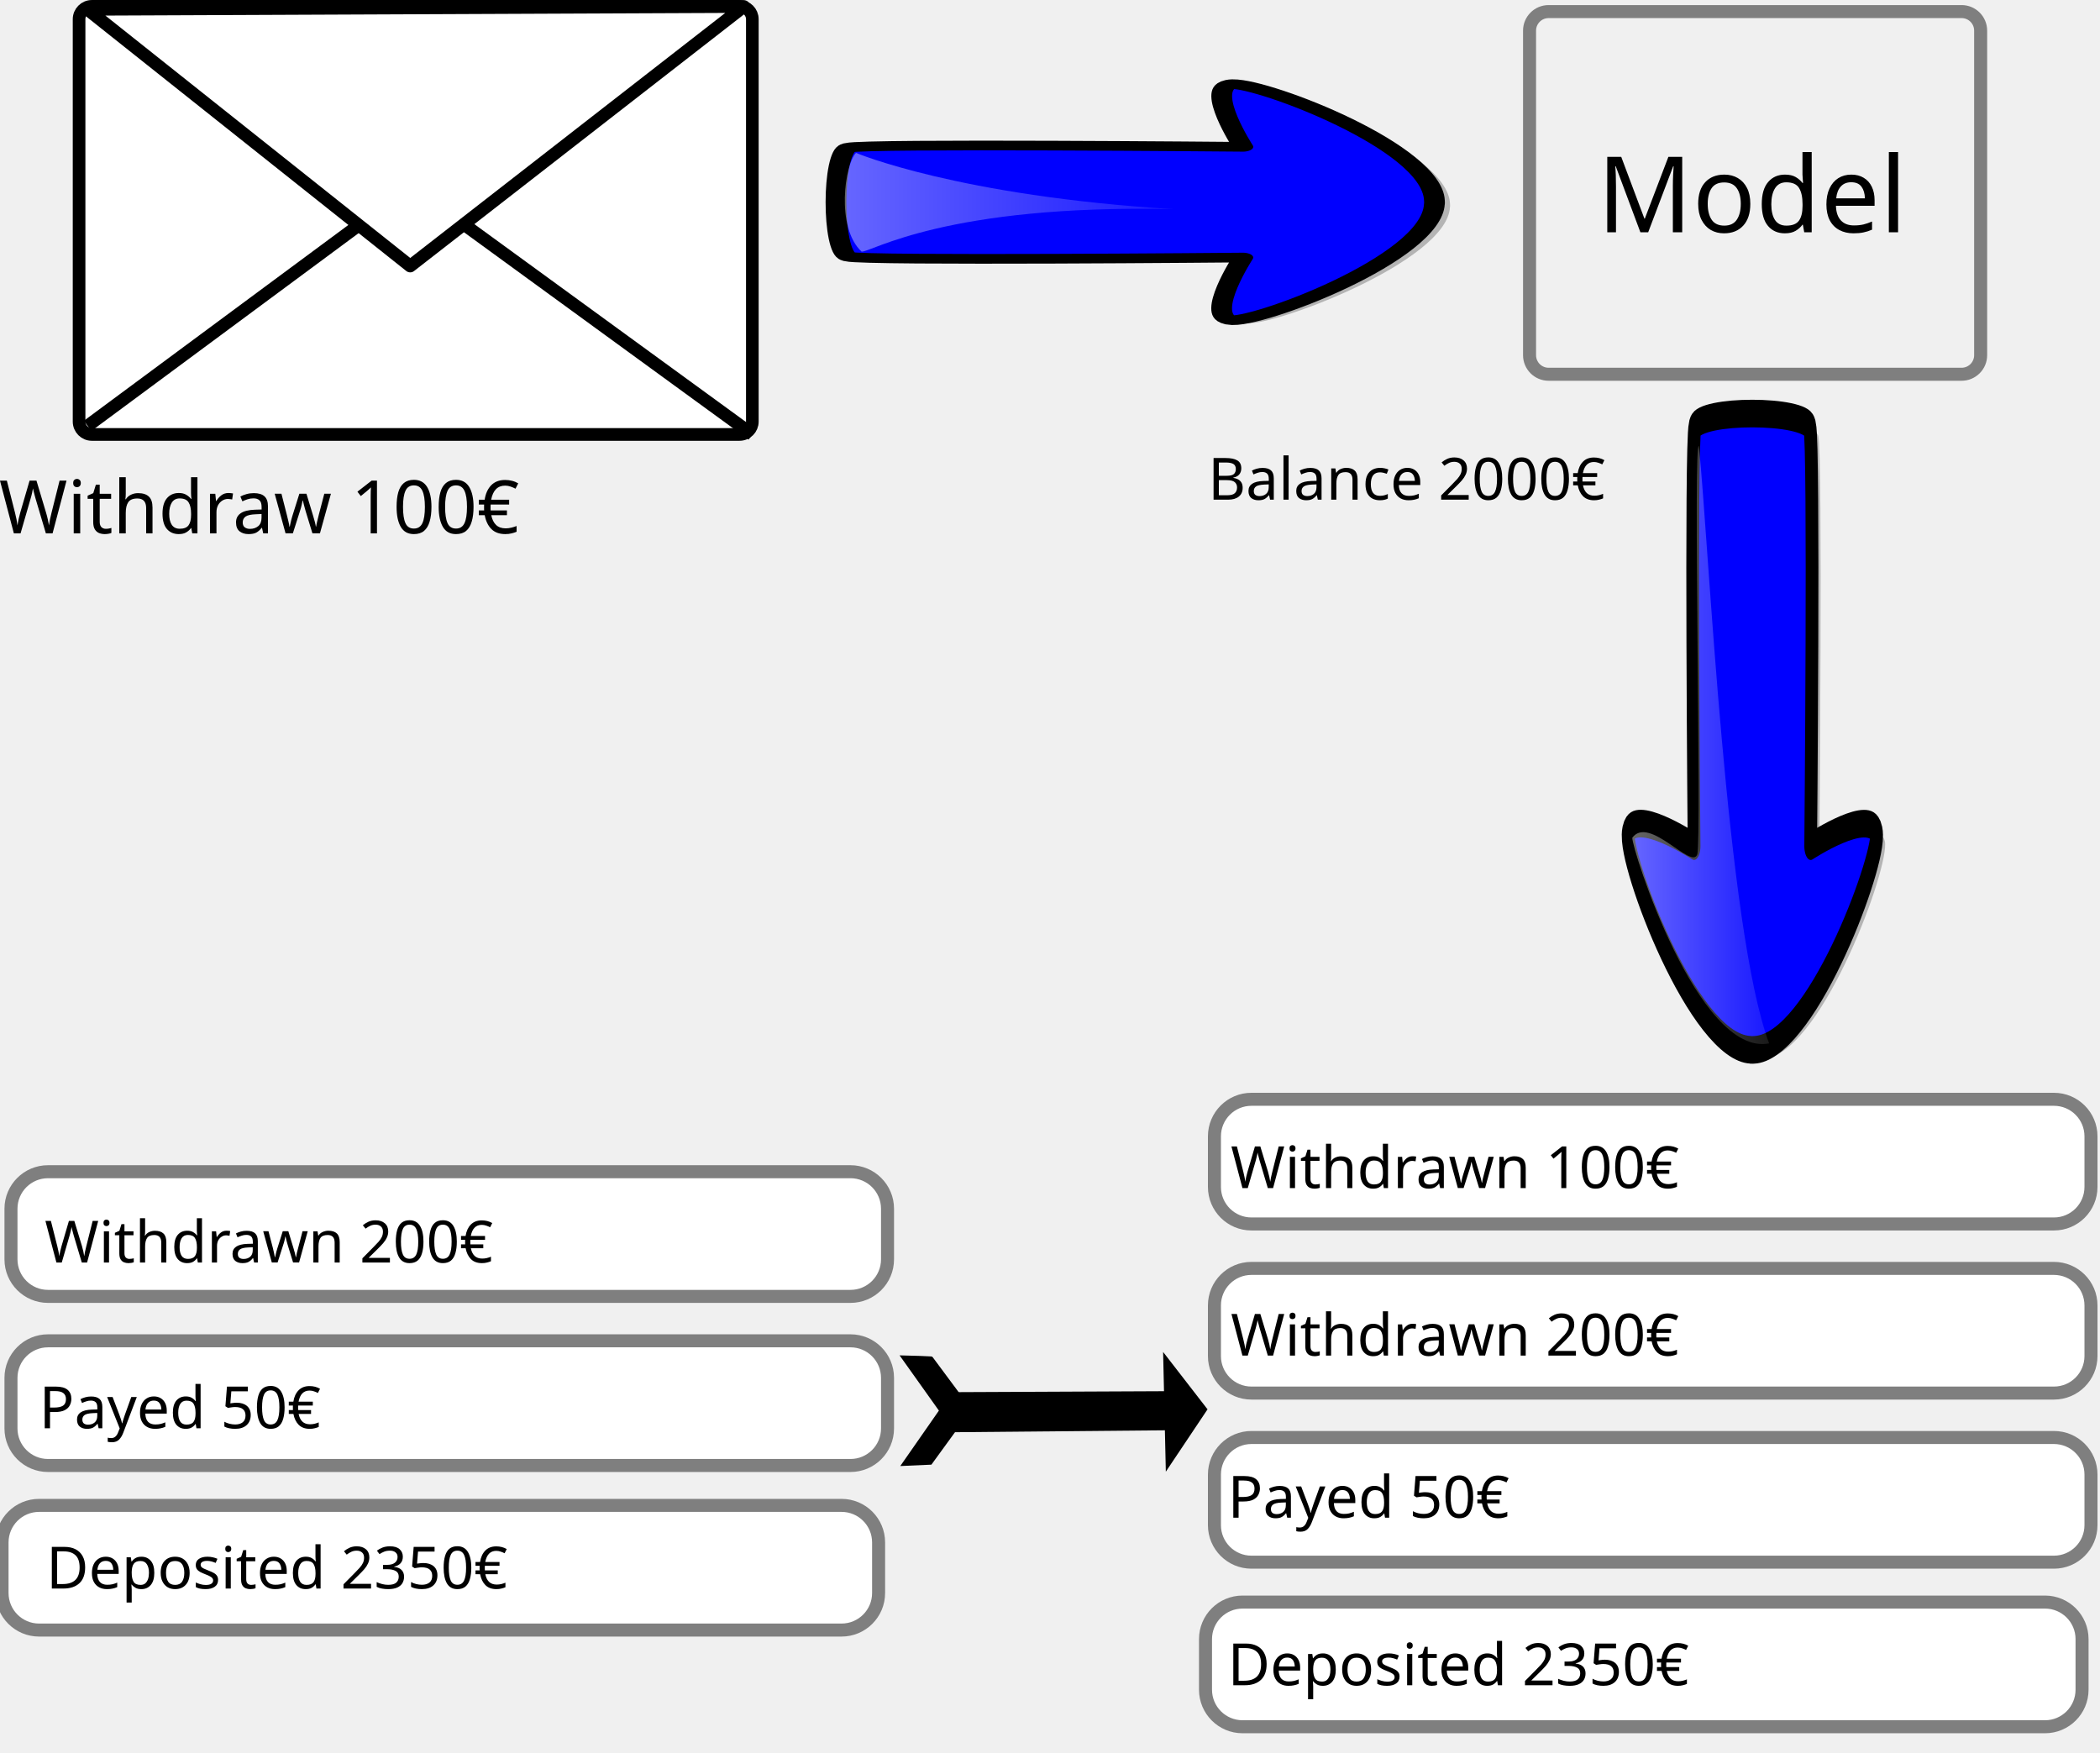
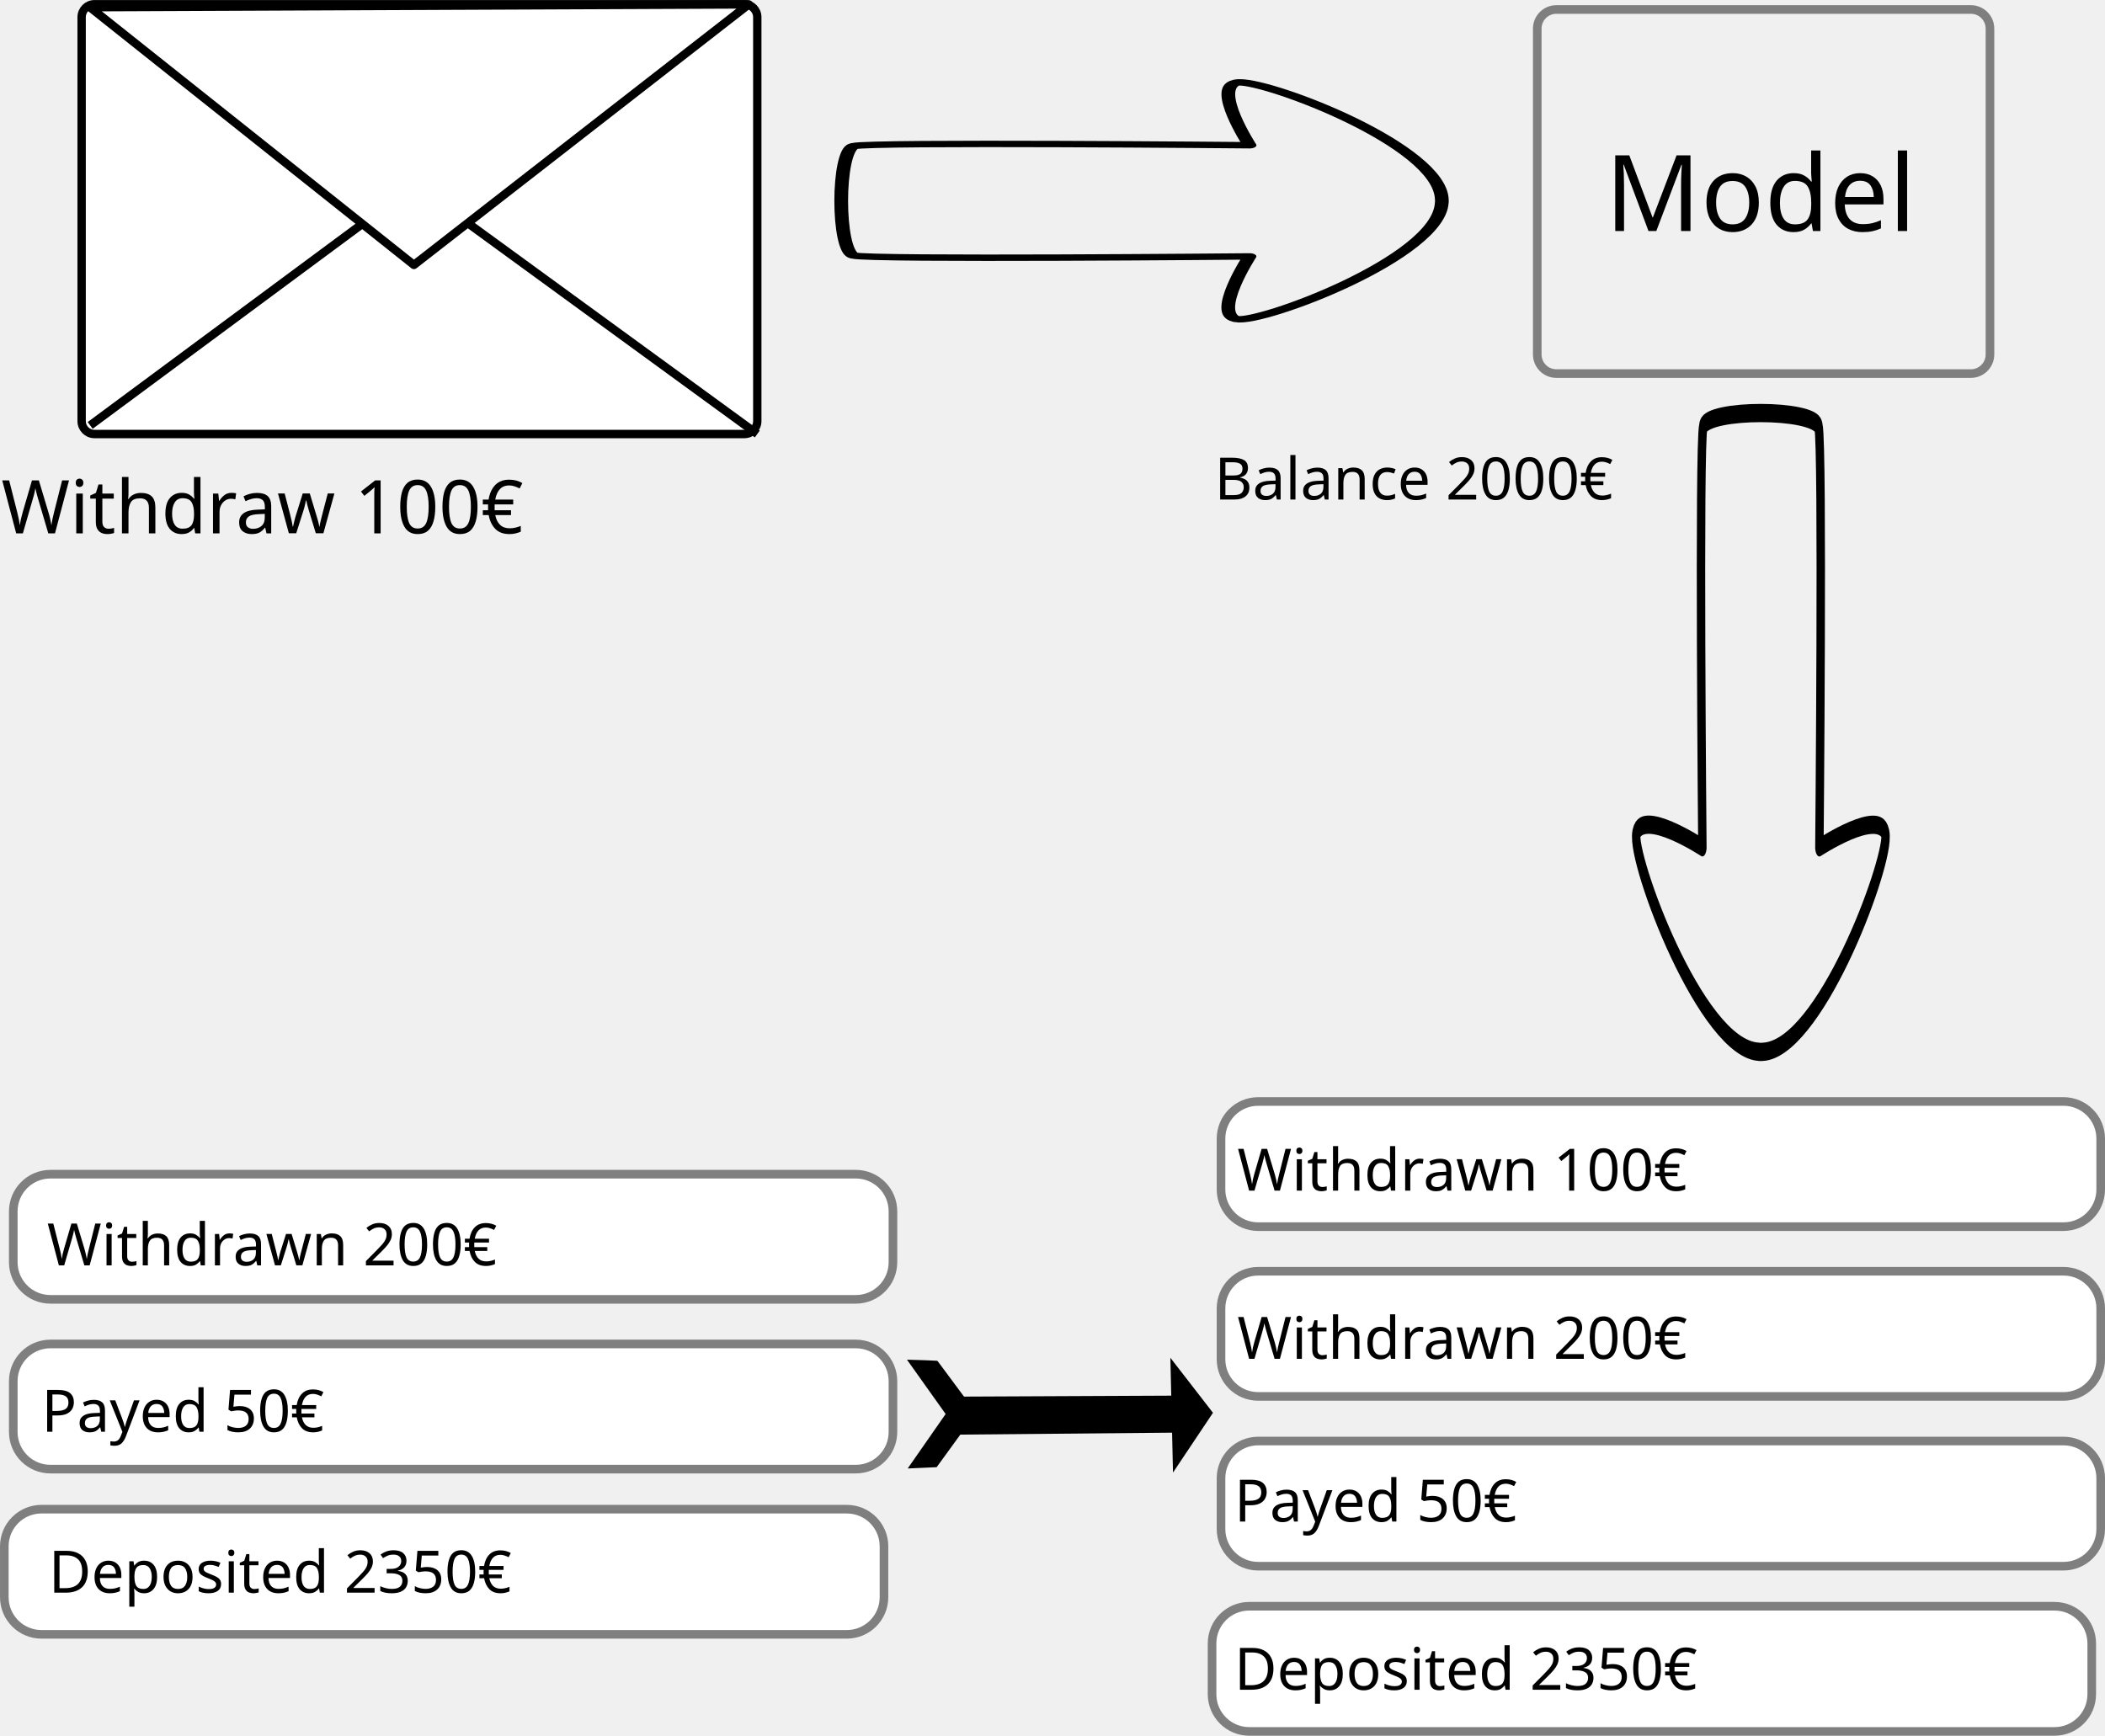
- <svg xmlns="http://www.w3.org/2000/svg" xmlns:xlink="http://www.w3.org/1999/xlink" width="504.174" height="420.686" id="svg5469" version="1.1">
+ <svg xmlns="http://www.w3.org/2000/svg" xmlns:xlink="http://www.w3.org/1999/xlink" width="764.188" height="630.207" id="svg5469" version="1.1">
  <defs id="defs5471">
    <linearGradient y2="0.461" y1="0.461" xlink:href="#linearGradient650" x2="1.167" x1="1.222" spreadMethod="repeat" id="linearGradient654" gradientUnits="objectBoundingBox" />
    <linearGradient y2="0.539" y1="0.531" xlink:href="#linearGradient650" x2="1.167" x1="1" spreadMethod="repeat" id="linearGradient653" gradientUnits="objectBoundingBox" />
    <linearGradient id="linearGradient650">
      <stop style="stop-color:#000;stop-opacity:1;" offset="0" id="stop651" />
      <stop style="stop-color:#fff;stop-opacity:1;" offset="1" id="stop652" />
    </linearGradient>
    <linearGradient xlink:href="#linearGradient900" id="linearGradient907" />
    <linearGradient xlink:href="#linearGradient900" id="linearGradient906" />
    <linearGradient xlink:href="#linearGradient900" id="linearGradient905" />
    <linearGradient xlink:href="#linearGradient900" id="linearGradient904" />
    <linearGradient xlink:href="#linearGradient900" id="linearGradient903" />
    <linearGradient id="linearGradient900">
      <stop style="stop-color:#000;stop-opacity:1;" offset="0" id="stop901" />
      <stop style="stop-color:#fff;stop-opacity:1;" offset="1" id="stop902" />
    </linearGradient>
    <linearGradient xlink:href="#linearGradient834-1" id="linearGradient837-4" gradientTransform="scale(0.7043597,1.419729)" x1="112.419" y1="39.276" x2="405.771" y2="39.276" gradientUnits="userSpaceOnUse" />
    <linearGradient id="linearGradient834-1">
      <stop style="stop-color:#ffffff;stop-opacity:0.4;" offset="0" id="stop835-5" />
      <stop style="stop-color:#ffffff;stop-opacity:0.1;" offset="1" id="stop836-8" />
    </linearGradient>
-     <linearGradient y2="39.276" x2="405.771" y1="39.276" x1="112.419" gradientTransform="scale(0.7043597,1.419729)" gradientUnits="userSpaceOnUse" id="linearGradient7556" xlink:href="#linearGradient834-1" />
    <linearGradient xlink:href="#linearGradient834" id="linearGradient837" gradientTransform="scale(1.246039,0.802543)" x1="36.459" y1="219.687" x2="232.141" y2="219.687" gradientUnits="userSpaceOnUse" />
    <linearGradient id="linearGradient834">
      <stop style="stop-color:#ffffff;stop-opacity:0.4;" offset="0" id="stop835" />
      <stop style="stop-color:#ffffff;stop-opacity:0.1;" offset="1" id="stop836" />
    </linearGradient>
-     <linearGradient y2="219.687" x2="232.141" y1="219.687" x1="36.459" gradientTransform="scale(1.246039,0.802543)" gradientUnits="userSpaceOnUse" id="linearGradient7599" xlink:href="#linearGradient834" />
  </defs>
-   <g id="layer1" transform="translate(95.0181,-140.4726)">
-     <rect y="143.253" x="272.201" width="108.301" style="fill:none;fill-opacity:1;fill-rule:evenodd;stroke:#7f7f7f;stroke-width:3.125;stroke-linejoin:round;stroke-opacity:1;stroke-dasharray:none" rx="4.577" id="rect839" height="87.077" />
-     <g id="layer1-8" transform="matrix(1.261628,0,0,1.267507,-114.1785,77.32523)">
+   <g id="layer1" transform="translate(96.09375,73.58246)">
+     <rect y="-70.142" x="461.986" width="164.348" style="fill:none;stroke:#7f7f7f;stroke-width:3.125;stroke-linejoin:round;stroke-opacity:1;stroke-dasharray:none" rx="6.945" id="rect839" height="132.2" />
+     <g id="layer1-8" transform="matrix(1.914535,0,0,1.924326,-124.3491,-170.2329)">
      <g transform="matrix(0.810875,0,0,0.810875,5.90968,-403.3576)" id="g2423">
-         <rect y="560.362" x="30" width="158" style="fill:#ffffff;fill-opacity:1;stroke:#000000;stroke-width:2.965;stroke-linecap:round;stroke-linejoin:round;stroke-miterlimit:4;stroke-opacity:1;stroke-dasharray:none;stroke-dashoffset:0" ry="3" rx="3" id="rect2398" height="100" />
-         <path style="fill:none;stroke:#000000;stroke-width:2.965;stroke-linecap:butt;stroke-linejoin:round;stroke-miterlimit:4;stroke-opacity:1;stroke-dasharray:none" id="path2400" d="m 32,658.362 76,-56 80,58" />
-         <path style="fill:#ffffff;fill-opacity:1;fill-rule:evenodd;stroke:#000000;stroke-width:2.965;stroke-linecap:butt;stroke-linejoin:round;stroke-miterlimit:4;stroke-opacity:1;stroke-dasharray:none" id="path2402" d="M 31.935,561.05 107.704,621.018 186,560.395 31.935,561.05 z" />
+         <rect y="560.362" x="30" width="158" style="fill:#ffffff;fill-opacity:1;stroke:#000000;stroke-width:1.954;stroke-linecap:round;stroke-linejoin:round;stroke-miterlimit:4;stroke-opacity:1;stroke-dasharray:none;stroke-dashoffset:0" ry="3" rx="3" id="rect2398" height="100" />
+         <path style="fill:none;stroke:#000000;stroke-width:1.954;stroke-linecap:butt;stroke-linejoin:round;stroke-miterlimit:4;stroke-opacity:1;stroke-dasharray:none" id="path2400" d="m 32,658.362 76,-56 80,58" />
+         <path style="fill:#ffffff;fill-opacity:1;fill-rule:evenodd;stroke:#000000;stroke-width:1.954;stroke-linecap:butt;stroke-linejoin:round;stroke-miterlimit:4;stroke-opacity:1;stroke-dasharray:none" id="path2402" d="M 31.935,561.05 107.704,621.018 186,560.395 31.935,561.05 z" />
      </g>
    </g>
-     <text xml:space="preserve" style="font-size:25.291px;font-style:normal;font-variant:normal;font-weight:normal;font-stretch:normal;line-height:125%;letter-spacing:0px;word-spacing:0px;fill:#000000;fill-opacity:1;stroke:none;font-family:Kedage;-inkscape-font-specification:Kedage" x="289.087" y="195.786" id="text6439" transform="scale(0.9976783,1.002327)">
-       <tspan id="tspan6441" x="289.087" y="195.786">Model</tspan>
+     <text xml:space="preserve" style="font-size:38.388px;font-style:normal;font-variant:normal;font-weight:normal;font-stretch:normal;line-height:125%;letter-spacing:0px;word-spacing:0px;fill:#000000;fill-opacity:1;stroke:none;font-family:Kedage;-inkscape-font-specification:Kedage" x="487.835" y="10.28" id="text6439" transform="scale(0.9974526,1.002554)">
+       <tspan id="tspan6441" x="487.835" y="10.28">Model</tspan>
    </text>
-     <text xml:space="preserve" style="font-size:12.646px;font-style:normal;font-variant:normal;font-weight:normal;font-stretch:normal;line-height:125%;letter-spacing:0px;word-spacing:0px;fill:#000000;fill-opacity:1;stroke:none;font-family:Kedage;-inkscape-font-specification:Kedage" x="-95.464" y="267.912" id="text6443" transform="scale(0.9976783,1.002327)">
-       <tspan id="tspan6445" x="-95.464" y="267.912" style="font-size:17.704px;font-style:normal;font-variant:normal;font-weight:normal;font-stretch:normal;font-family:Verdana;-inkscape-font-specification:Verdana">Withdraw 100€</tspan>
+     <text xml:space="preserve" style="font-size:19.194px;font-style:normal;font-variant:normal;font-weight:normal;font-stretch:normal;line-height:125%;letter-spacing:0px;word-spacing:0px;fill:#000000;fill-opacity:1;stroke:none;font-family:Kedage;-inkscape-font-specification:Kedage" x="-95.857" y="119.757" id="text6443" transform="scale(0.9974526,1.002554)">
+       <tspan id="tspan6445" x="-95.857" y="119.757" style="font-size:26.872px;font-style:normal;font-variant:normal;font-weight:normal;font-stretch:normal;font-family:Verdana;-inkscape-font-specification:Verdana">Withdraw 100€</tspan>
    </text>
    <text xml:space="preserve" style="font-size:10px;font-style:normal;font-variant:normal;font-weight:normal;font-stretch:normal;line-height:125%;letter-spacing:0px;word-spacing:0px;fill:#000000;fill-opacity:1;stroke:none;font-family:Kedage;-inkscape-font-specification:Kedage" x="53.571" y="320.773" id="text6551" transform="translate(4.523429,132.4536)">
      <tspan id="tspan6553" x="53.571" y="320.773" />
    </text>
-     <g transform="matrix(0.1688385,0,0,0.2322495,116.453,424.6029)" id="g652">
-       <path transform="matrix(0.909639,0,0,1,39.7323,0)" style="fill:#000000;fill-opacity:1;fill-rule:evenodd;stroke:#000000;stroke-width:5.05pt;stroke-linecap:butt;stroke-linejoin:miter;stroke-opacity:1" id="path648" d="m 68.249,219.171 371.455,-1.119 0,33.566 -371.455,2.237 0,-34.684 z" />
-       <path style="fill:#000000;fill-opacity:1;fill-rule:evenodd;stroke:#000000;stroke-width:5.05pt;stroke-linecap:butt;stroke-linejoin:miter;stroke-opacity:1" id="path649" d="m 405.02,182.249 54.823,51.467 -51.466,55.942 -3.357,-107.409 z" />
-       <path style="fill:#000000;fill-opacity:1;fill-rule:evenodd;stroke:#000000;stroke-width:5.05pt;stroke-linecap:butt;stroke-linejoin:miter;stroke-opacity:1" id="path650" d="m 34.684,181.13 52.586,53.705 -51.467,53.704 34.684,-1.119 53.704,-53.704 -52.585,-51.467 c 1.119,0 -33.565,-1.119 -36.922,-1.119 z" />
+     <g transform="matrix(0.2562143,0,0,0.3526007,225.6369,357.0035)" id="g652">
+       <path transform="matrix(0.909639,0,0,1,39.7323,0)" style="fill:#000000;fill-opacity:1;fill-rule:evenodd;stroke:#000000;stroke-width:3.327pt;stroke-linecap:butt;stroke-linejoin:miter;stroke-opacity:1" id="path648" d="m 68.249,219.171 371.455,-1.119 0,33.566 -371.455,2.237 0,-34.684 z" />
+       <path style="fill:#000000;fill-opacity:1;fill-rule:evenodd;stroke:#000000;stroke-width:3.327pt;stroke-linecap:butt;stroke-linejoin:miter;stroke-opacity:1" id="path649" d="m 405.02,182.249 54.823,51.467 -51.466,55.942 -3.357,-107.409 z" />
+       <path style="fill:#000000;fill-opacity:1;fill-rule:evenodd;stroke:#000000;stroke-width:3.327pt;stroke-linecap:butt;stroke-linejoin:miter;stroke-opacity:1" id="path650" d="m 34.684,181.13 52.586,53.705 -51.467,53.704 34.684,-1.119 53.704,-53.704 -52.585,-51.467 c 1.119,0 -33.565,-1.119 -36.922,-1.119 z" />
    </g>
    <flowRoot xml:space="preserve" id="flowRoot6693" style="font-size:10px;font-style:normal;font-variant:normal;font-weight:normal;font-stretch:normal;line-height:125%;letter-spacing:0px;word-spacing:0px;fill:#000000;fill-opacity:1;stroke:none;font-family:Kedage;-inkscape-font-specification:Kedage">
      <flowRegion id="flowRegion6695">
        <rect id="rect6697" width="255.714" height="77.143" x="261.429" y="384.345" />
      </flowRegion>
      <flowPara id="flowPara6699" />
    </flowRoot>
-     <rect y="421.793" x="-92.383" width="210.444" style="fill:#ffffff;fill-opacity:1;fill-rule:evenodd;stroke:#7f7f7f;stroke-width:3.125;stroke-linejoin:round;stroke-opacity:1;stroke-dasharray:none" rx="8.893" id="rect839-3-6" height="29.934" />
-     <text xml:space="preserve" style="font-size:14px;font-style:normal;font-variant:normal;font-weight:normal;font-stretch:normal;line-height:125%;letter-spacing:0px;word-spacing:0px;fill:#000000;fill-opacity:1;stroke:none;font-family:Verdana;-inkscape-font-specification:Verdana" x="-84.287" y="443.601" id="text5791-2">
-       <tspan id="tspan5793-3" x="-84.287" y="443.601">Withdrawn 200€</tspan>
+     <rect y="352.737" x="-91.274" width="319.351" style="fill:#ffffff;fill-opacity:1;fill-rule:evenodd;stroke:#7f7f7f;stroke-width:3.125;stroke-linejoin:round;stroke-opacity:1;stroke-dasharray:none" rx="13.496" id="rect839-3-6" height="45.446" />
+     <text xml:space="preserve" style="font-size:21.25px;font-style:normal;font-variant:normal;font-weight:normal;font-stretch:normal;line-height:125%;letter-spacing:0px;word-spacing:0px;fill:#000000;fill-opacity:1;stroke:none;font-family:Verdana;-inkscape-font-specification:Verdana" x="-79.006" y="385.759" id="text5791-2" transform="scale(0.9997738,1.000226)">
+       <tspan id="tspan5793-3" x="-79.006" y="385.759">Withdrawn 200€</tspan>
    </text>
-     <rect y="462.394" x="-92.383" width="210.444" style="fill:#ffffff;fill-opacity:1;fill-rule:evenodd;stroke:#7f7f7f;stroke-width:3.125;stroke-linejoin:round;stroke-opacity:1;stroke-dasharray:none" rx="8.893" id="rect839-3-4" height="29.934" />
-     <text xml:space="preserve" style="font-size:14px;font-style:normal;font-variant:normal;font-weight:normal;font-stretch:normal;line-height:125%;letter-spacing:0px;word-spacing:0px;fill:#000000;fill-opacity:1;stroke:none;font-family:Verdana;-inkscape-font-specification:Verdana" x="-85.638" y="483.388" id="text5791-4">
-       <tspan id="tspan5793-9" x="-85.638" y="483.388">Payed 50€</tspan>
+     <rect y="414.378" x="-91.274" width="319.351" style="fill:#ffffff;fill-opacity:1;fill-rule:evenodd;stroke:#7f7f7f;stroke-width:3.125;stroke-linejoin:round;stroke-opacity:1;stroke-dasharray:none" rx="13.496" id="rect839-3-4" height="45.446" />
+     <text xml:space="preserve" style="font-size:21.25px;font-style:normal;font-variant:normal;font-weight:normal;font-stretch:normal;line-height:125%;letter-spacing:0px;word-spacing:0px;fill:#000000;fill-opacity:1;stroke:none;font-family:Verdana;-inkscape-font-specification:Verdana" x="-81.056" y="446.15" id="text5791-4" transform="scale(0.9997738,1.000226)">
+       <tspan id="tspan5793-9" x="-81.056" y="446.15">Payed 50€</tspan>
    </text>
-     <rect y="501.906" x="-94.526" width="210.444" style="fill:#ffffff;fill-opacity:1;fill-rule:evenodd;stroke:#7f7f7f;stroke-width:3.125;stroke-linejoin:round;stroke-opacity:1;stroke-dasharray:none" rx="8.893" id="rect839-3-1" height="29.934" />
-     <text xml:space="preserve" style="font-size:14px;font-style:normal;font-variant:normal;font-weight:normal;font-stretch:normal;line-height:125%;letter-spacing:0px;word-spacing:0px;fill:#000000;fill-opacity:1;stroke:none;font-family:Verdana;-inkscape-font-specification:Verdana" x="-83.935" y="521.872" id="text5791-45">
-       <tspan id="tspan5793-36" x="-83.935" y="521.872">Deposited 2350€</tspan>
+     <rect y="474.364" x="-94.526" width="319.351" style="fill:#ffffff;fill-opacity:1;fill-rule:evenodd;stroke:#7f7f7f;stroke-width:3.125;stroke-linejoin:round;stroke-opacity:1;stroke-dasharray:none" rx="13.496" id="rect839-3-1" height="45.446" />
+     <text xml:space="preserve" style="font-size:21.25px;font-style:normal;font-variant:normal;font-weight:normal;font-stretch:normal;line-height:125%;letter-spacing:0px;word-spacing:0px;fill:#000000;fill-opacity:1;stroke:none;font-family:Verdana;-inkscape-font-specification:Verdana" x="-78.472" y="504.564" id="text5791-45" transform="scale(0.9997738,1.000226)">
+       <tspan id="tspan5793-36" x="-78.472" y="504.564">Deposited 2350€</tspan>
    </text>
-     <rect y="404.406" x="196.546" width="210.444" style="fill:#ffffff;fill-opacity:1;fill-rule:evenodd;stroke:#7f7f7f;stroke-width:3.125;stroke-linejoin:round;stroke-opacity:1;stroke-dasharray:none" rx="8.893" id="rect839-3-46" height="29.934" />
-     <text xml:space="preserve" style="font-size:14px;font-style:normal;font-variant:normal;font-weight:normal;font-stretch:normal;line-height:125%;letter-spacing:0px;word-spacing:0px;fill:#000000;fill-opacity:1;stroke:none;font-family:Verdana;-inkscape-font-specification:Verdana" x="200.458" y="425.726" id="text5791-3">
-       <tspan id="tspan5793-1" x="200.458" y="425.726">Withdrawn 100€</tspan>
+     <rect y="326.34" x="347.179" width="319.351" style="fill:#ffffff;fill-opacity:1;fill-rule:evenodd;stroke:#7f7f7f;stroke-width:3.125;stroke-linejoin:round;stroke-opacity:1;stroke-dasharray:none" rx="13.496" id="rect839-3-46" height="45.446" />
+     <text xml:space="preserve" style="font-size:21.25px;font-style:normal;font-variant:normal;font-weight:normal;font-stretch:normal;line-height:125%;letter-spacing:0px;word-spacing:0px;fill:#000000;fill-opacity:1;stroke:none;font-family:Verdana;-inkscape-font-specification:Verdana" x="353.195" y="358.628" id="text5791-3" transform="scale(0.9997738,1.000226)">
+       <tspan id="tspan5793-1" x="353.195" y="358.628">Withdrawn 100€</tspan>
    </text>
-     <rect y="445.007" x="196.546" width="210.444" style="fill:#ffffff;fill-opacity:1;fill-rule:evenodd;stroke:#7f7f7f;stroke-width:3.125;stroke-linejoin:round;stroke-opacity:1;stroke-dasharray:none" rx="8.893" id="rect839-3-6-3" height="29.934" />
-     <text xml:space="preserve" style="font-size:14px;font-style:normal;font-variant:normal;font-weight:normal;font-stretch:normal;line-height:125%;letter-spacing:0px;word-spacing:0px;fill:#000000;fill-opacity:1;stroke:none;font-family:Verdana;-inkscape-font-specification:Verdana" x="200.458" y="465.947" id="text5791-2-0">
-       <tspan id="tspan5793-3-3" x="200.458" y="465.947">Withdrawn 200€</tspan>
+     <rect y="387.981" x="347.179" width="319.351" style="fill:#ffffff;fill-opacity:1;fill-rule:evenodd;stroke:#7f7f7f;stroke-width:3.125;stroke-linejoin:round;stroke-opacity:1;stroke-dasharray:none" rx="13.496" id="rect839-3-6-3" height="45.446" />
+     <text xml:space="preserve" style="font-size:21.25px;font-style:normal;font-variant:normal;font-weight:normal;font-stretch:normal;line-height:125%;letter-spacing:0px;word-spacing:0px;fill:#000000;fill-opacity:1;stroke:none;font-family:Verdana;-inkscape-font-specification:Verdana" x="353.195" y="419.677" id="text5791-2-0" transform="scale(0.9997738,1.000226)">
+       <tspan id="tspan5793-3-3" x="353.195" y="419.677">Withdrawn 200€</tspan>
    </text>
-     <rect y="485.608" x="196.546" width="210.444" style="fill:#ffffff;fill-opacity:1;fill-rule:evenodd;stroke:#7f7f7f;stroke-width:3.125;stroke-linejoin:round;stroke-opacity:1;stroke-dasharray:none" rx="8.893" id="rect839-3-4-7" height="29.934" />
-     <text xml:space="preserve" style="font-size:14px;font-style:normal;font-variant:normal;font-weight:normal;font-stretch:normal;line-height:125%;letter-spacing:0px;word-spacing:0px;fill:#000000;fill-opacity:1;stroke:none;font-family:Verdana;-inkscape-font-specification:Verdana" x="199.72" y="504.866" id="text5791-4-9">
-       <tspan id="tspan5793-9-1" x="199.72" y="504.866">Payed 50€</tspan>
+     <rect y="449.622" x="347.179" width="319.351" style="fill:#ffffff;fill-opacity:1;fill-rule:evenodd;stroke:#7f7f7f;stroke-width:3.125;stroke-linejoin:round;stroke-opacity:1;stroke-dasharray:none" rx="13.496" id="rect839-3-4-7" height="45.446" />
+     <text xml:space="preserve" style="font-size:21.25px;font-style:normal;font-variant:normal;font-weight:normal;font-stretch:normal;line-height:125%;letter-spacing:0px;word-spacing:0px;fill:#000000;fill-opacity:1;stroke:none;font-family:Verdana;-inkscape-font-specification:Verdana" x="352.075" y="478.75" id="text5791-4-9" transform="scale(0.9997738,1.000226)">
+       <tspan id="tspan5793-9-1" x="352.075" y="478.75">Payed 50€</tspan>
    </text>
-     <rect y="525.12" x="194.403" width="210.444" style="fill:#ffffff;fill-opacity:1;fill-rule:evenodd;stroke:#7f7f7f;stroke-width:3.125;stroke-linejoin:round;stroke-opacity:1;stroke-dasharray:none" rx="8.893" id="rect839-3-1-9" height="29.934" />
-     <text xml:space="preserve" style="font-size:14px;font-style:normal;font-variant:normal;font-weight:normal;font-stretch:normal;line-height:125%;letter-spacing:0px;word-spacing:0px;fill:#000000;fill-opacity:1;stroke:none;font-family:Verdana;-inkscape-font-specification:Verdana" x="199.72" y="545.087" id="text5791-45-7">
-       <tspan id="tspan5793-36-3" x="199.72" y="545.087">Deposited 2350€</tspan>
+     <rect y="509.608" x="343.927" width="319.351" style="fill:#ffffff;fill-opacity:1;fill-rule:evenodd;stroke:#7f7f7f;stroke-width:3.125;stroke-linejoin:round;stroke-opacity:1;stroke-dasharray:none" rx="13.496" id="rect839-3-1-9" height="45.446" />
+     <text xml:space="preserve" style="font-size:21.25px;font-style:normal;font-variant:normal;font-weight:normal;font-stretch:normal;line-height:125%;letter-spacing:0px;word-spacing:0px;fill:#000000;fill-opacity:1;stroke:none;font-family:Verdana;-inkscape-font-specification:Verdana" x="352.075" y="539.8" id="text5791-45-7" transform="scale(0.9997738,1.000226)">
+       <tspan id="tspan5793-36-3" x="352.075" y="539.8">Deposited 2350€</tspan>
    </text>
-     <g id="g3665" transform="matrix(0.1589676,0,0,0.3447101,284.2832,228.3535)" style="stroke-width:19.223;stroke-miterlimit:4;stroke-dasharray:none">
-       <path style="fill:#000000;fill-opacity:0.25;fill-rule:evenodd;stroke-width:19.223;stroke-miterlimit:4;stroke-dasharray:none" id="path833-0" d="m 461.069,333.101 c -0.031,-0.786 -0.179,-1.44 -0.438,-2 -8.264,-17.906 -99.156,9.625 -99.156,9.625 0,0 5.512,-279.603 -1.375,-292 -6.887,-12.397 -166.457,-12.459 -173.344,-0.062 -6.887,12.397 -1.375,292.031 -1.375,292.031 1e-5,10e-6 -90.923,-27.563 -99.187,-9.656 -8.087,17.521 97.252,149.693 184.375,151.5 l 0,0.062 c 1.895,0.089 3.805,0.008 5.719,-0.031 84.34,-1.75 185.727,-125.654 184.781,-149.469 z" />
-       <path style="fill:#0000ff;fill-rule:evenodd;stroke:#000000;stroke-width:19.223;stroke-linejoin:round;stroke-miterlimit:4;stroke-dasharray:none" id="path831-9" d="m 448.165,326.802 c -0.031,-0.786 -0.179,-1.44 -0.438,-2 -8.264,-17.906 -99.156,9.625 -99.156,9.625 0,0 5.512,-279.603 -1.375,-292 -6.887,-12.397 -166.457,-12.459 -173.344,-0.062 -6.887,12.397 -1.375,292.031 -1.375,292.031 1e-5,10e-6 -90.923,-27.563 -99.187,-9.656 -8.087,17.521 97.252,149.693 184.375,151.5 l 0,0.062 c 1.895,0.089 3.805,0.008 5.719,-0.031 84.34,-1.75 185.727,-125.654 184.781,-149.469 z" />
-       <path style="fill:url(#linearGradient7556);fill-opacity:1;fill-rule:evenodd;stroke-width:19.223;stroke-miterlimit:4;stroke-dasharray:none" id="path832-7" d="m 179.748,55.807 c -8.953,-4.132 4.274,272.895 -2.41,284.263 -8.062,11.368 -72.658,-27.376 -98.14,-11.536 -1.377,6.887 99.174,152.893 206.612,143.251 C 221.071,391.895 194.9,123.3 179.748,55.807 z" />
+     <g id="g3665" transform="matrix(0.2412351,0,0,0.5233383,480.3212,59.05793)" style="stroke-width:19.223;stroke-miterlimit:4;stroke-dasharray:none;fill:none">
+       <path style="fill:none;fill-opacity:0.25;fill-rule:evenodd;stroke-width:19.223;stroke-miterlimit:4;stroke-dasharray:none" id="path833-0" d="m 461.069,333.101 c -0.031,-0.786 -0.179,-1.44 -0.438,-2 -8.264,-17.906 -99.156,9.625 -99.156,9.625 0,0 5.512,-279.603 -1.375,-292 -6.887,-12.397 -166.457,-12.459 -173.344,-0.062 -6.887,12.397 -1.375,292.031 -1.375,292.031 1e-5,10e-6 -90.923,-27.563 -99.187,-9.656 -8.087,17.521 97.252,149.693 184.375,151.5 l 0,0.062 c 1.895,0.089 3.805,0.008 5.719,-0.031 84.34,-1.75 185.727,-125.654 184.781,-149.469 z" />
+       <path style="fill:none;fill-rule:evenodd;stroke:#000000;stroke-width:12.665;stroke-linejoin:round;stroke-miterlimit:4;stroke-dasharray:none" id="path831-9" d="m 448.165,326.802 c -0.031,-0.786 -0.179,-1.44 -0.438,-2 -8.264,-17.906 -99.156,9.625 -99.156,9.625 0,0 5.512,-279.603 -1.375,-292 -6.887,-12.397 -166.457,-12.459 -173.344,-0.062 -6.887,12.397 -1.375,292.031 -1.375,292.031 1e-5,10e-6 -90.923,-27.563 -99.187,-9.656 -8.087,17.521 97.252,149.693 184.375,151.5 l 0,0.062 c 1.895,0.089 3.805,0.008 5.719,-0.031 84.34,-1.75 185.727,-125.654 184.781,-149.469 z" />
+       <path style="fill:none;fill-opacity:1;fill-rule:evenodd;stroke-width:19.223;stroke-miterlimit:4;stroke-dasharray:none" id="path832-7" d="m 179.748,55.807 c -8.953,-4.132 4.274,272.895 -2.41,284.263 -8.062,11.368 -72.658,-27.376 -98.14,-11.536 -1.377,6.887 99.174,152.893 206.612,143.251 C 221.071,391.895 194.9,123.3 179.748,55.807 z" />
    </g>
-     <g id="g843" transform="matrix(0.3241971,0,0,0.1509843,93.07768,150.5566)" style="stroke-width:15.368;stroke-miterlimit:4;stroke-dasharray:none">
-       <path style="fill:#000000;fill-opacity:0.25;fill-rule:evenodd;stroke-width:15.368;stroke-miterlimit:4;stroke-dasharray:none" id="path833" d="m 344.12,71.988 c -0.786,0.031 -1.44,0.179 -2,0.438 -17.906,8.264 9.625,99.156 9.625,99.156 0,0 -279.603,-5.512 -292,1.375 -12.397,6.887 -12.459,166.457 -0.062,173.344 12.397,6.887 292.031,1.375 292.031,1.375 1e-5,-10e-6 -27.563,90.923 -9.656,99.188 17.521,8.087 149.693,-97.252 151.5,-184.375 l 0.062,0 c 0.089,-1.895 0.008,-3.805 -0.031,-5.719 C 491.839,172.429 367.935,71.043 344.12,71.988 z" />
-       <path style="fill:#0000ff;fill-rule:evenodd;stroke:#000000;stroke-width:15.368;stroke-linejoin:round;stroke-miterlimit:4;stroke-dasharray:none" id="path831" d="m 332.594,67.067 c -0.786,0.031 -1.44,0.179 -2,0.438 -17.906,8.264 9.625,99.156 9.625,99.156 0,0 -279.603,-5.512 -292,1.375 -12.397,6.887 -12.459,166.457 -0.062,173.344 12.397,6.887 292.031,1.375 292.031,1.375 10e-6,-1e-5 -27.563,90.923 -9.656,99.188 17.521,8.087 149.693,-97.252 151.5,-184.375 l 0.062,0 c 0.089,-1.895 0.008,-3.805 -0.031,-5.719 C 480.313,167.508 356.408,66.122 332.594,67.067 z" />
-       <path style="fill:url(#linearGradient7599);fill-opacity:1;fill-rule:evenodd;stroke-width:15.368;stroke-miterlimit:4;stroke-dasharray:none" id="path832" d="m 53.719,176.309 c -8.264,17.906 -15.152,118.457 4.132,157.025 6.887,1.377 61.983,-75.758 231.405,-67.493 C 129.477,245.179 53.719,176.309 53.719,176.309 z" />
+     <g id="g843" transform="matrix(0.4919728,0,0,0.2292241,190.1646,-59.05319)" style="stroke-width:15.368;stroke-miterlimit:4;stroke-dasharray:none;fill:none">
+       <path style="fill:none;fill-opacity:0.25;fill-rule:evenodd;stroke-width:15.368;stroke-miterlimit:4;stroke-dasharray:none" id="path833" d="m 344.12,71.988 c -0.786,0.031 -1.44,0.179 -2,0.438 -17.906,8.264 9.625,99.156 9.625,99.156 0,0 -279.603,-5.512 -292,1.375 -12.397,6.887 -12.459,166.457 -0.062,173.344 12.397,6.887 292.031,1.375 292.031,1.375 1e-5,-10e-6 -27.563,90.923 -9.656,99.188 17.521,8.087 149.693,-97.252 151.5,-184.375 l 0.062,0 c 0.089,-1.895 0.008,-3.805 -0.031,-5.719 C 491.839,172.429 367.935,71.043 344.12,71.988 z" />
+       <path style="fill:none;fill-rule:evenodd;stroke:#000000;stroke-width:10.125;stroke-linejoin:round;stroke-miterlimit:4;stroke-dasharray:none" id="path831" d="m 332.594,67.067 c -0.786,0.031 -1.44,0.179 -2,0.438 -17.906,8.264 9.625,99.156 9.625,99.156 0,0 -279.603,-5.512 -292,1.375 -12.397,6.887 -12.459,166.457 -0.062,173.344 12.397,6.887 292.031,1.375 292.031,1.375 10e-6,-1e-5 -27.563,90.923 -9.656,99.188 17.521,8.087 149.693,-97.252 151.5,-184.375 l 0.062,0 c 0.089,-1.895 0.008,-3.805 -0.031,-5.719 C 480.313,167.508 356.408,66.122 332.594,67.067 z" />
+       <path style="fill:none;fill-opacity:1;fill-rule:evenodd;stroke-width:15.368;stroke-miterlimit:4;stroke-dasharray:none" id="path832" d="m 53.719,176.309 c -8.264,17.906 -15.152,118.457 4.132,157.025 6.887,1.377 61.983,-75.758 231.405,-67.493 C 129.477,245.179 53.719,176.309 53.719,176.309 z" />
    </g>
-     <text xml:space="preserve" style="font-size:14px;font-style:normal;font-variant:normal;font-weight:normal;font-stretch:normal;line-height:125%;letter-spacing:0px;word-spacing:0px;fill:#000000;fill-opacity:1;stroke:none;font-family:Verdana;-inkscape-font-specification:Verdana" x="194.982" y="260.444" id="text3223">
-       <tspan id="tspan3225" x="194.982" y="260.444">Balance 2000€</tspan>
+     <text xml:space="preserve" style="font-size:21.25px;font-style:normal;font-variant:normal;font-weight:normal;font-stretch:normal;line-height:125%;letter-spacing:0px;word-spacing:0px;fill:#000000;fill-opacity:1;stroke:none;font-family:Verdana;-inkscape-font-specification:Verdana" x="344.883" y="107.753" id="text3223" transform="scale(0.9997738,1.000226)">
+       <tspan id="tspan3225" x="344.883" y="107.753">Balance 2000€</tspan>
    </text>
  </g>
</svg>
